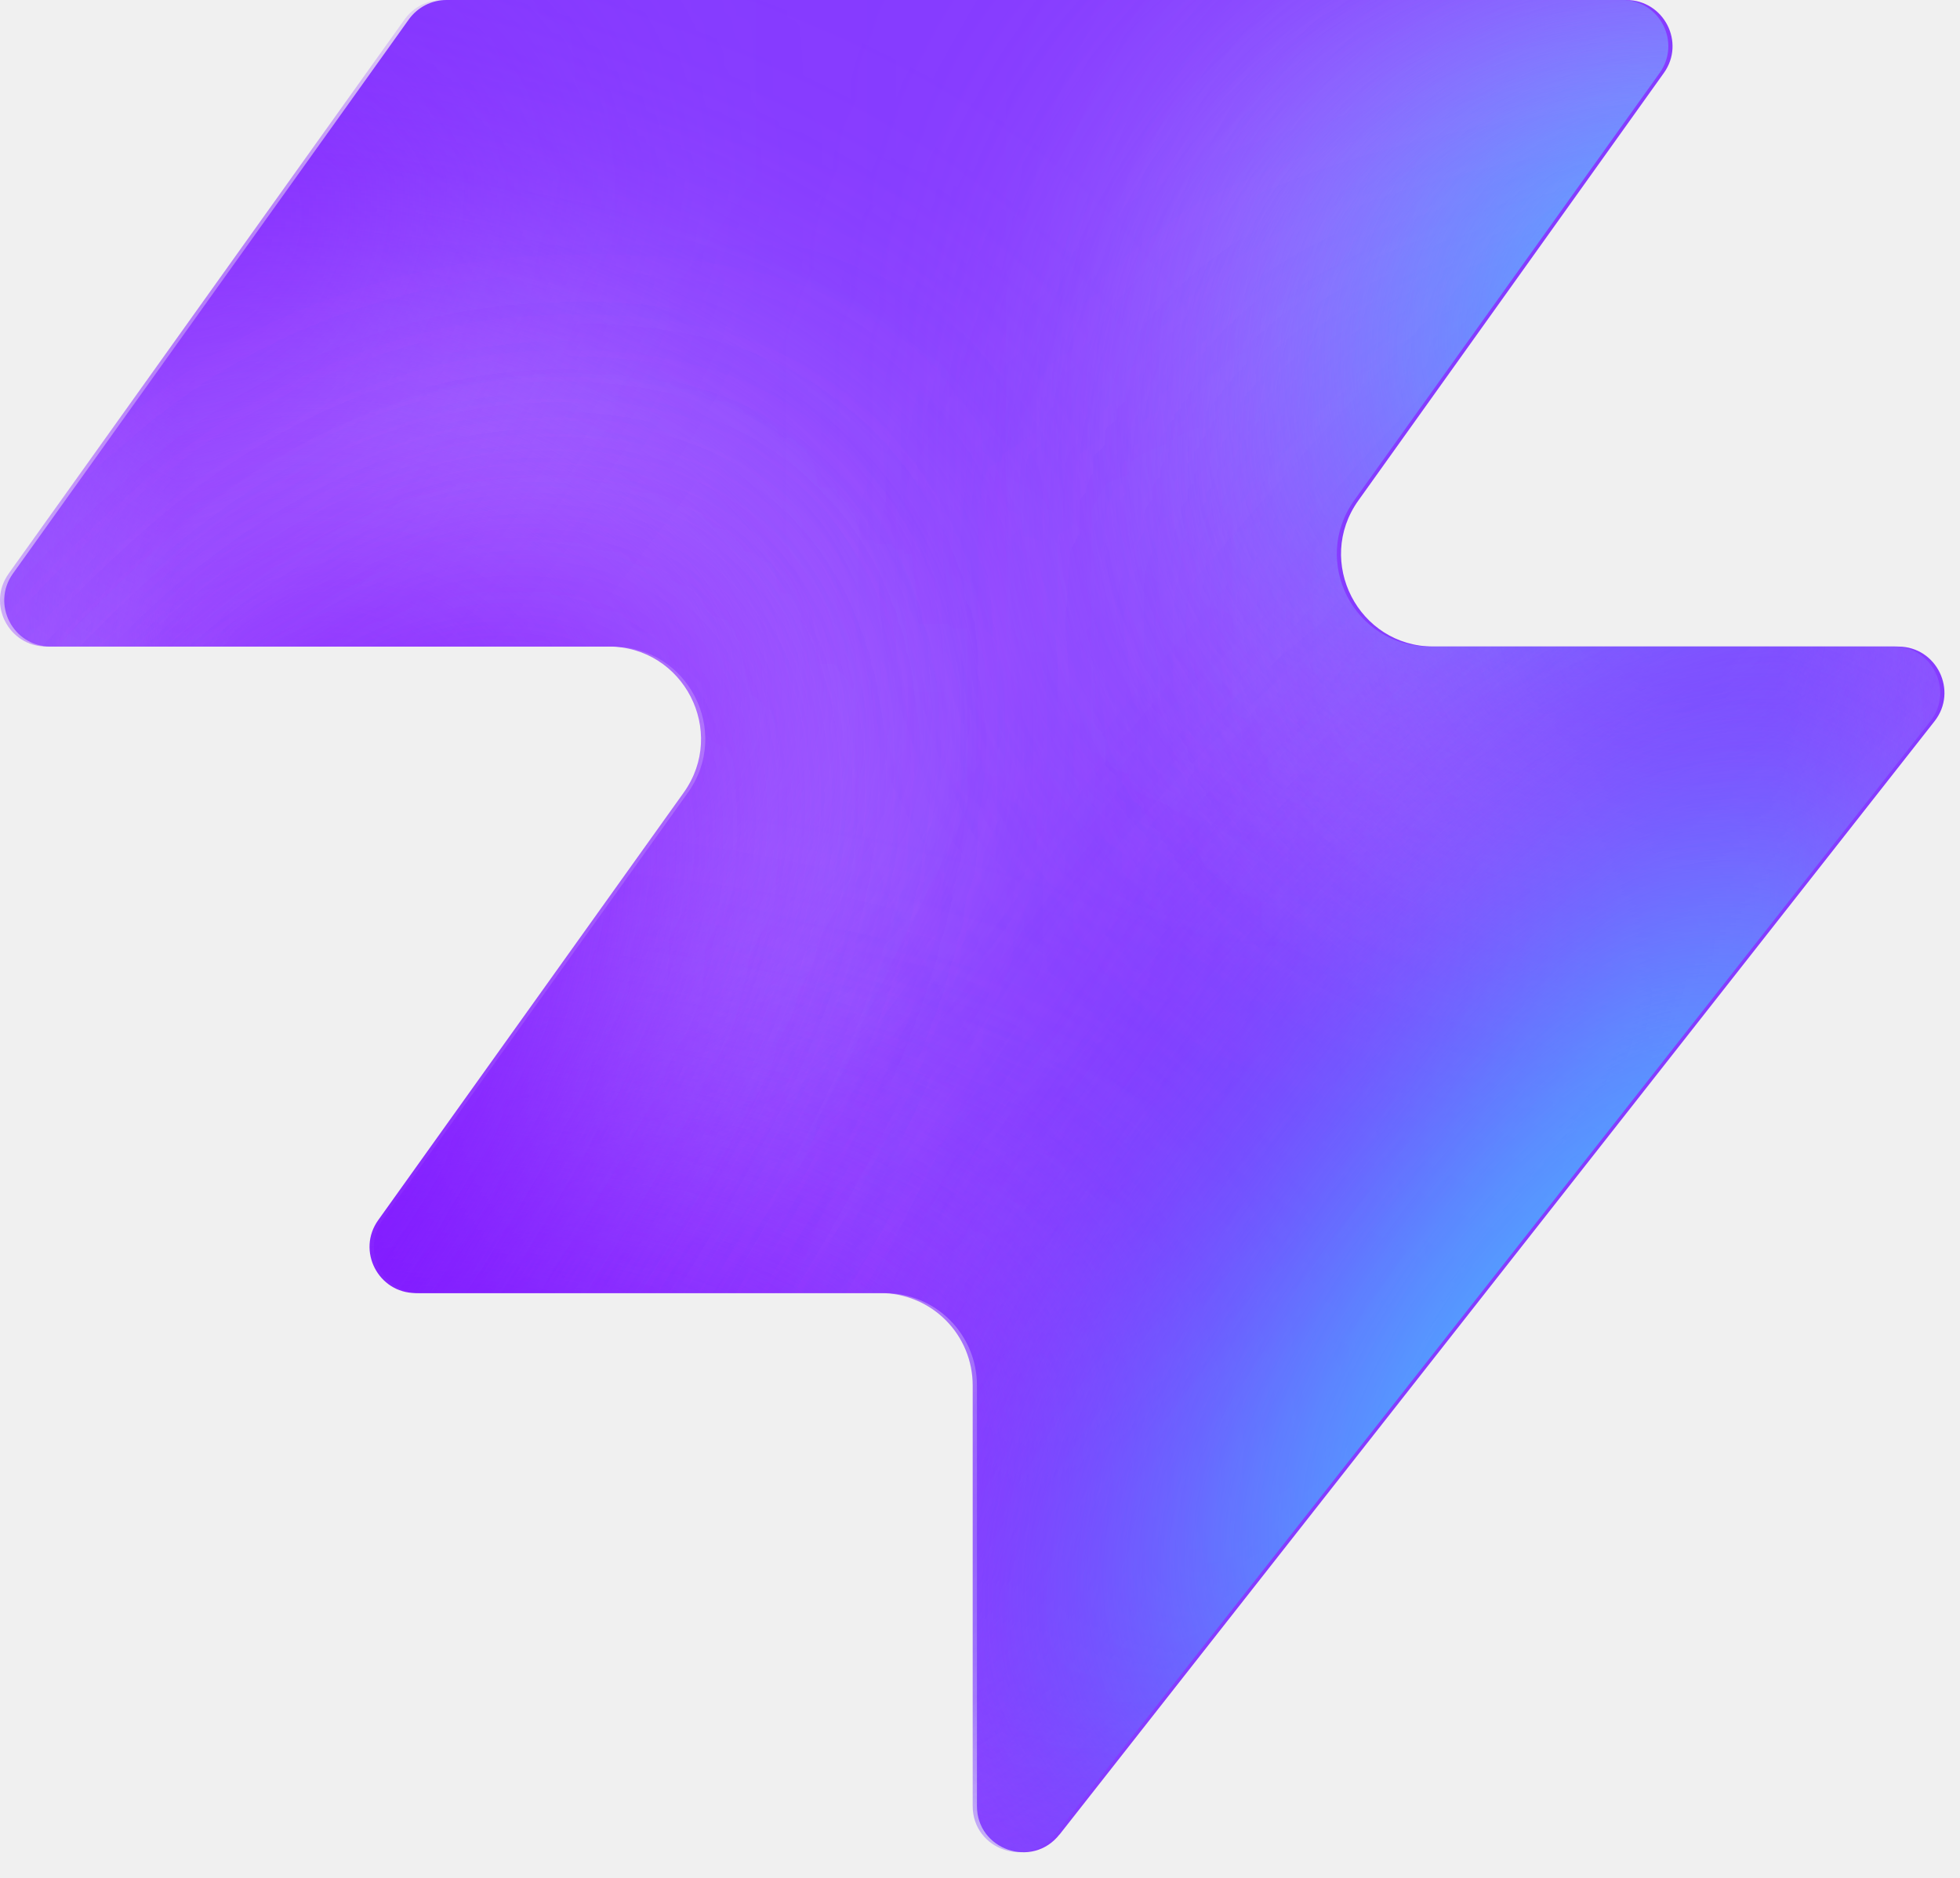
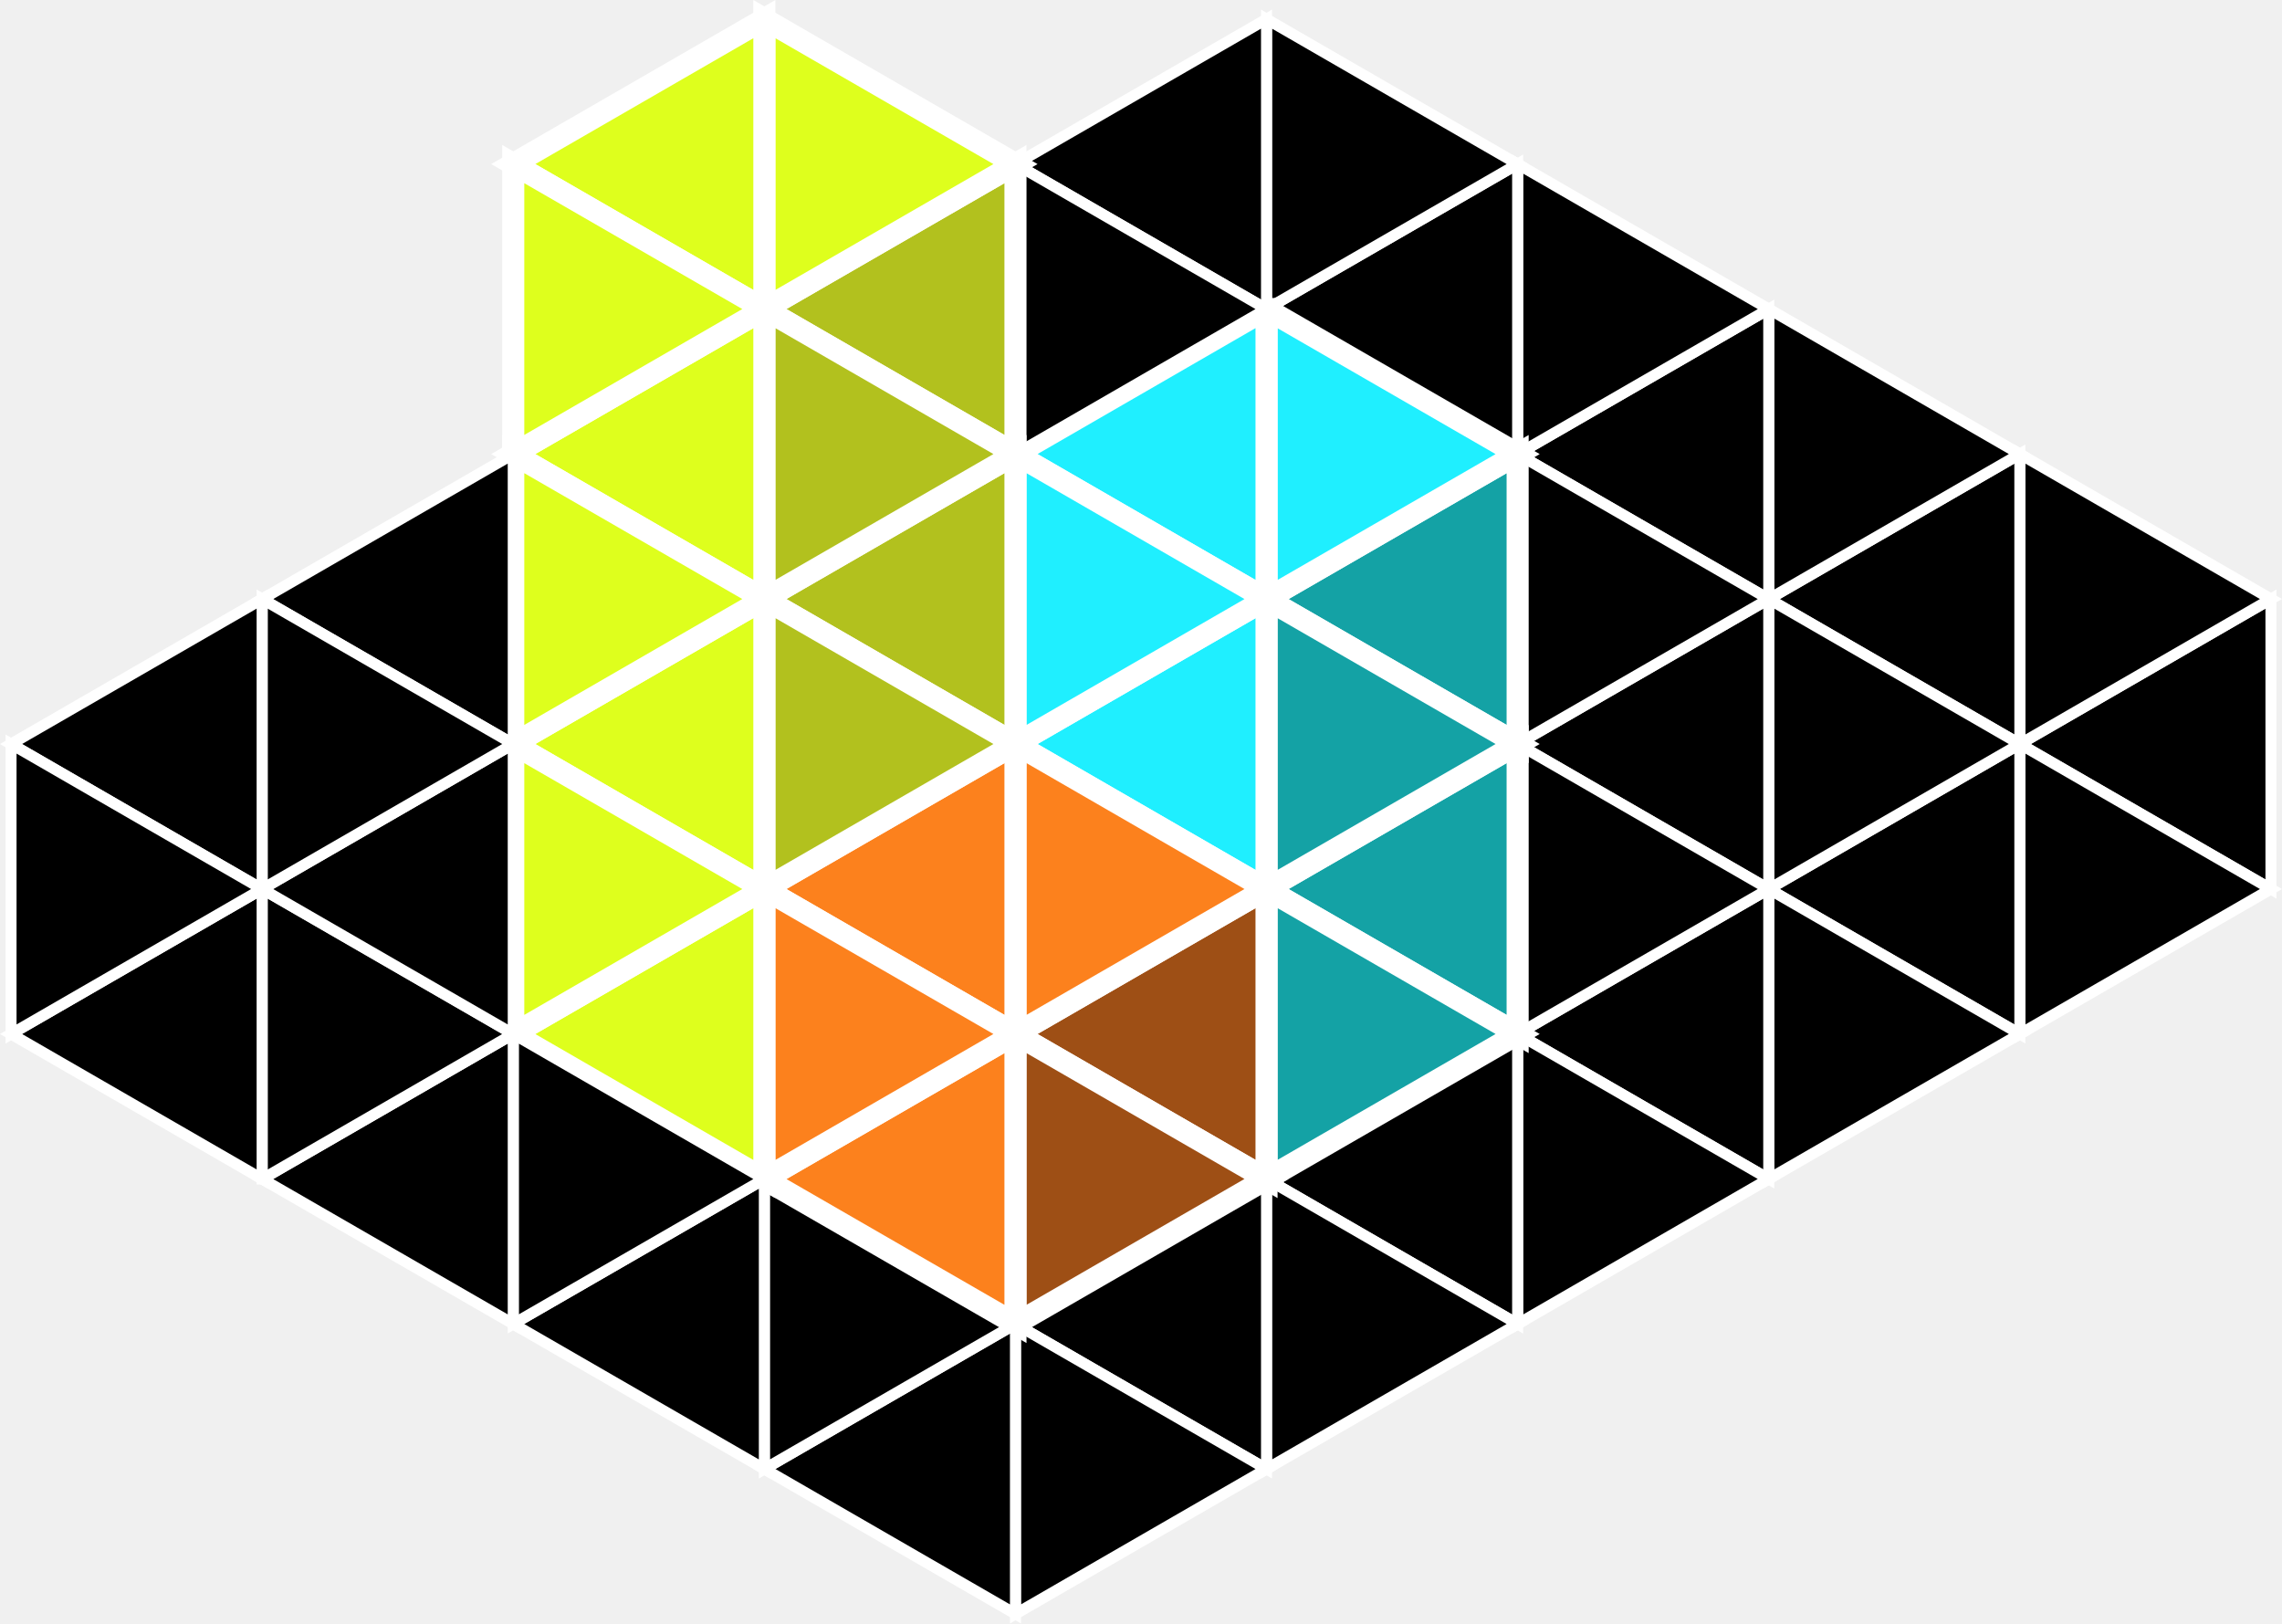
- <svg xmlns="http://www.w3.org/2000/svg" width="48" height="46" fill="none" viewBox="0 0 48 46">
-   <path fill="#863bff" d="M25.946 44.938c-.664.845-2.021.375-2.021-.698V33.937a2.26 2.26 0 0 0-2.262-2.262H10.287c-.92 0-1.456-1.04-.92-1.788l7.48-10.471c1.07-1.497 0-3.578-1.842-3.578H1.237c-.92 0-1.456-1.04-.92-1.788L10.013.474c.214-.297.556-.474.92-.474h28.894c.92 0 1.456 1.04.92 1.788l-7.48 10.471c-1.07 1.498 0 3.579 1.842 3.579h11.377c.943 0 1.473 1.088.89 1.83L25.947 44.94z" style="fill:#863bff;fill:color(display-p3 .525 .23 1);fill-opacity:1" />
-   <mask id="a" width="48" height="46" x="0" y="0" maskUnits="userSpaceOnUse" style="mask-type:alpha">
-     <path fill="#000" d="M25.842 44.938c-.664.844-2.021.375-2.021-.698V33.937a2.26 2.26 0 0 0-2.262-2.262H10.183c-.92 0-1.456-1.04-.92-1.788l7.48-10.471c1.07-1.498 0-3.579-1.842-3.579H1.133c-.92 0-1.456-1.04-.92-1.787L9.91.473c.214-.297.556-.474.92-.474h28.894c.92 0 1.456 1.04.92 1.788l-7.48 10.471c-1.07 1.498 0 3.578 1.842 3.578h11.377c.943 0 1.473 1.088.89 1.832L25.843 44.94z" style="fill:#000;fill-opacity:1" />
-   </mask>
-   <g mask="url(#a)">
-     <g filter="url(#b)">
-       <ellipse cx="5.508" cy="14.704" fill="#ede6ff" rx="5.508" ry="14.704" style="fill:#ede6ff;fill:color(display-p3 .927 .903 1);fill-opacity:1" transform="matrix(.00324 1 1 -.00324 -4.47 31.516)" />
-     </g>
-     <g filter="url(#c)">
-       <ellipse cx="10.399" cy="29.851" fill="#ede6ff" rx="10.399" ry="29.851" style="fill:#ede6ff;fill:color(display-p3 .927 .903 1);fill-opacity:1" transform="matrix(.00324 1 1 -.00324 -39.328 7.883)" />
-     </g>
-     <g filter="url(#d)">
-       <ellipse cx="5.508" cy="30.487" fill="#7e14ff" rx="5.508" ry="30.487" style="fill:#7e14ff;fill:color(display-p3 .492 .077 1);fill-opacity:1" transform="rotate(89.814 -25.913 -14.639)scale(1 -1)" />
-     </g>
-     <g filter="url(#e)">
-       <ellipse cx="5.508" cy="30.599" fill="#7e14ff" rx="5.508" ry="30.599" style="fill:#7e14ff;fill:color(display-p3 .492 .077 1);fill-opacity:1" transform="rotate(89.814 -32.644 -3.334)scale(1 -1)" />
-     </g>
-     <g filter="url(#f)">
-       <ellipse cx="5.508" cy="30.599" fill="#7e14ff" rx="5.508" ry="30.599" style="fill:#7e14ff;fill:color(display-p3 .492 .077 1);fill-opacity:1" transform="matrix(.00324 1 1 -.00324 -34.34 30.47)" />
-     </g>
-     <g filter="url(#g)">
-       <ellipse cx="14.072" cy="22.078" fill="#ede6ff" rx="14.072" ry="22.078" style="fill:#ede6ff;fill:color(display-p3 .927 .903 1);fill-opacity:1" transform="rotate(93.35 24.506 48.493)scale(-1 1)" />
-     </g>
-     <g filter="url(#h)">
-       <ellipse cx="3.47" cy="21.501" fill="#7e14ff" rx="3.47" ry="21.501" style="fill:#7e14ff;fill:color(display-p3 .492 .077 1);fill-opacity:1" transform="rotate(89.009 28.708 47.59)scale(-1 1)" />
-     </g>
-     <g filter="url(#i)">
-       <ellipse cx="3.47" cy="21.501" fill="#7e14ff" rx="3.47" ry="21.501" style="fill:#7e14ff;fill:color(display-p3 .492 .077 1);fill-opacity:1" transform="rotate(89.009 28.708 47.59)scale(-1 1)" />
-     </g>
-     <g filter="url(#j)">
-       <ellipse cx=".387" cy="8.972" fill="#7e14ff" rx="4.407" ry="29.108" style="fill:#7e14ff;fill:color(display-p3 .492 .077 1);fill-opacity:1" transform="rotate(39.51 .387 8.972)" />
-     </g>
-     <g filter="url(#k)">
-       <ellipse cx="47.523" cy="-6.092" fill="#7e14ff" rx="4.407" ry="29.108" style="fill:#7e14ff;fill:color(display-p3 .492 .077 1);fill-opacity:1" transform="rotate(37.892 47.523 -6.092)" />
-     </g>
-     <g filter="url(#l)">
-       <ellipse cx="41.412" cy="6.333" fill="#47bfff" rx="5.971" ry="9.665" style="fill:#47bfff;fill:color(display-p3 .28 .748 1);fill-opacity:1" transform="rotate(37.892 41.412 6.333)" />
-     </g>
-     <g filter="url(#m)">
-       <ellipse cx="-1.879" cy="38.332" fill="#7e14ff" rx="4.407" ry="29.108" style="fill:#7e14ff;fill:color(display-p3 .492 .077 1);fill-opacity:1" transform="rotate(37.892 -1.88 38.332)" />
-     </g>
-     <g filter="url(#n)">
-       <ellipse cx="-1.879" cy="38.332" fill="#7e14ff" rx="4.407" ry="29.108" style="fill:#7e14ff;fill:color(display-p3 .492 .077 1);fill-opacity:1" transform="rotate(37.892 -1.88 38.332)" />
-     </g>
-     <g filter="url(#o)">
-       <ellipse cx="35.651" cy="29.907" fill="#7e14ff" rx="4.407" ry="29.108" style="fill:#7e14ff;fill:color(display-p3 .492 .077 1);fill-opacity:1" transform="rotate(37.892 35.651 29.907)" />
-     </g>
-     <g filter="url(#p)">
-       <ellipse cx="38.418" cy="32.4" fill="#47bfff" rx="5.971" ry="15.297" style="fill:#47bfff;fill:color(display-p3 .28 .748 1);fill-opacity:1" transform="rotate(37.892 38.418 32.4)" />
+ <svg xmlns="http://www.w3.org/2000/svg" id="Calque_2" data-name="Calque 2" viewBox="0 0 517 367.79" width="517" height="367.79">
+   <defs>
+     <style>
+       .cls-1 {
+         fill: #deff1d;
+       }
+ 
+       .cls-1, .cls-2, .cls-3, .cls-4, .cls-5, .cls-6 {
+         stroke-width: 5px;
+       }
+ 
+       .cls-1, .cls-2, .cls-3, .cls-4, .cls-5, .cls-6, .cls-7 {
+         stroke: #fff;
+         stroke-miterlimit: 10;
+       }
+ 
+       .cls-2 {
+         fill: #9e4f15;
+       }
+ 
+       .cls-3 {
+         fill: #1fefff;
+       }
+ 
+       .cls-4 {
+         fill: #14a2a5;
+       }
+ 
+       .cls-5 {
+         fill: #fc811d;
+       }
+ 
+       .cls-6 {
+         fill: #b2c11e;
+       }
+ 
+       .cls-7 {
+         stroke-width: 2.5px;
+       }
+     </style>
+   </defs>
+   <g id="sombre">
+     <g>
+       <polygon class="cls-7" points="514.5 135.7 514.5 201.4 457.61 168.55 514.5 135.7" />
+       <polygon class="cls-7" points="514.5 135.7 457.61 168.55 457.61 102.86 514.5 135.7" />
+       <polygon class="cls-7" points="514.5 201.4 457.61 234.24 457.61 168.55 514.5 201.4" />
+       <polygon class="cls-7" points="457.61 168.55 457.61 234.24 400.72 201.4 457.6 168.55 457.61 168.55" />
+       <polygon class="cls-7" points="457.61 102.86 457.61 168.55 457.6 168.55 400.72 135.71 457.61 102.86" />
+       <polygon class="cls-7" points="457.61 102.86 400.72 135.71 400.72 70.03 400.72 70.01 400.74 70.01 457.61 102.86" />
+       <polygon class="cls-7" points="457.61 234.24 400.72 267.08 400.72 201.4 457.61 234.24" />
+       <polygon class="cls-7" points="400.72 135.71 457.6 168.55 400.72 201.4 400.72 135.71" />
+       <polygon class="cls-7" points="400.72 201.4 400.72 267.08 343.83 234.24 400.72 201.4" />
+       <polygon class="cls-7" points="400.72 135.71 400.72 201.4 343.83 168.55 400.72 135.71" />
+       <polygon class="cls-7" points="400.72 70.03 400.72 135.71 343.83 102.87 400.72 70.03" />
+       <polygon class="cls-7" points="400.72 70.01 400.72 70.03 343.83 102.87 343.83 37.17 400.72 70.01" />
+       <polygon class="cls-7" points="400.72 267.08 343.83 299.94 343.83 234.24 400.72 267.08" />
+       <polygon class="cls-7" points="400.72 135.71 343.83 168.55 343.83 102.87 400.72 135.71" />
+       <polygon class="cls-7" points="400.72 201.4 343.83 234.24 343.83 168.55 400.72 201.4" />
+       <polygon class="cls-7" points="343.83 234.24 343.83 299.94 286.94 267.08 343.83 234.24" />
+       <polygon class="cls-4" points="343.83 168.55 343.83 234.24 286.94 201.4 343.83 168.55" />
+       <polygon class="cls-4" points="343.83 102.87 343.83 168.55 286.94 135.71 343.83 102.87" />
+       <polygon class="cls-7" points="343.83 37.17 343.83 102.87 286.94 70.03 286.94 70.01 343.83 37.17" />
+       <polygon class="cls-7" points="286.94 4.33 343.83 37.17 286.94 70.01 286.94 4.33" />
+       <polygon class="cls-3" points="286.94 70.03 343.83 102.87 286.94 135.71 286.94 70.03" />
+       <polygon class="cls-7" points="286.94 267.08 343.83 299.94 286.94 332.78 286.94 267.08" />
+       <polygon class="cls-4" points="343.83 168.55 286.94 201.4 286.94 135.71 343.83 168.55" />
+       <polygon class="cls-4" points="343.83 234.24 286.94 267.08 286.94 201.4 343.83 234.24" />
+       <polygon class="cls-7" points="286.94 267.08 286.94 332.78 230.06 299.94 230.06 299.92 286.94 267.08" />
+       <polygon class="cls-2" points="286.94 201.4 286.94 267.08 230.06 234.24 286.94 201.4" />
+       <polygon class="cls-3" points="286.94 135.71 286.94 201.4 230.07 168.55 286.94 135.71" />
+       <polygon class="cls-3" points="286.94 70.03 286.94 135.71 230.06 102.86 286.93 70.01 286.94 70.01 286.94 70.03" />
+       <polygon class="cls-7" points="286.94 4.33 286.94 70.01 286.93 70.01 230.06 37.17 286.94 4.33" />
+       <polygon class="cls-3" points="230.06 102.86 286.94 135.71 230.07 168.55 230.06 168.55 230.06 102.86" />
+       <polygon class="cls-5" points="230.07 168.55 286.94 201.4 230.06 234.24 230.06 168.55 230.07 168.55" />
+       <polygon class="cls-2" points="286.94 267.08 230.06 299.92 230.06 234.24 286.94 267.08" />
+       <polygon class="cls-7" points="286.94 332.78 230.06 365.62 230.06 299.94 286.94 332.78" />
+       <polygon class="cls-7" points="286.93 70.01 230.06 102.86 230.06 37.17 286.93 70.01" />
+       <polygon class="cls-7" points="230.06 299.94 230.06 365.62 173.17 332.78 230.06 299.94" />
+       <polygon class="cls-7" points="230.06 299.92 230.06 299.94 173.17 332.78 173.17 267.1 230.06 299.92" />
+       <polygon class="cls-5" points="230.06 234.24 230.06 299.92 173.17 267.1 230.06 234.24" />
+       <polygon class="cls-5" points="230.06 168.55 230.06 234.24 173.17 201.4 230.06 168.55" />
+       <polygon class="cls-6" points="230.06 102.86 230.06 168.55 173.17 135.7 230.06 102.86" />
+       <polygon class="cls-6" points="230.06 37.17 230.06 102.86 173.17 70.01 230.06 37.17" />
+       <polygon class="cls-6" points="173.17 135.7 230.06 168.55 173.17 201.4 173.17 135.7" />
+       <polygon class="cls-5" points="230.06 234.24 173.17 267.1 173.17 201.4 230.06 234.24" />
+       <polygon class="cls-1" points="230.06 37.17 173.17 70.01 173.17 4.33 230.06 37.17" />
+       <polygon class="cls-6" points="230.06 102.86 173.17 135.7 173.17 70.01 230.06 102.86" />
+       <polygon class="cls-7" points="173.17 267.1 173.17 332.78 116.28 299.94 116.28 299.92 173.17 267.1" />
+       <polygon class="cls-1" points="173.17 201.4 173.17 267.1 116.28 234.25 116.28 234.24 173.17 201.4" />
+       <polygon class="cls-1" points="173.17 135.7 173.17 201.4 116.28 168.55 173.17 135.7" />
+       <polygon class="cls-1" points="173.17 70.01 173.17 135.7 116.28 102.86 173.17 70.01" />
+       <polygon class="cls-1" points="173.17 4.33 173.17 70.01 116.28 37.17 173.17 4.33" />
+       <polygon class="cls-1" points="173.17 201.4 116.28 234.24 116.28 168.55 173.17 201.4" />
+       <polygon class="cls-7" points="116.28 234.25 173.17 267.1 116.28 299.92 116.28 234.25" />
+       <polygon class="cls-1" points="173.17 135.7 116.28 168.55 116.28 102.86 173.17 135.7" />
+       <polygon class="cls-1" points="173.17 70.01 116.28 102.86 116.28 37.17 173.17 70.01" />
+       <polygon class="cls-7" points="116.28 234.25 116.28 299.92 59.4 267.1 116.28 234.25" />
+       <polygon class="cls-7" points="116.28 234.24 116.28 234.25 59.4 267.1 59.39 267.1 59.39 267.08 59.39 201.4 116.28 234.24" />
+       <polygon class="cls-7" points="116.28 168.55 116.28 234.24 59.39 201.4 116.28 168.55" />
+       <polygon class="cls-7" points="116.28 102.86 116.28 168.55 59.39 135.71 116.28 102.86" />
+       <polygon class="cls-7" points="116.28 168.55 59.39 201.4 59.39 135.71 116.28 168.55" />
+       <polygon class="cls-7" points="59.39 201.4 59.39 267.08 2.5 234.24 59.39 201.4" />
+       <polygon class="cls-7" points="59.39 135.71 59.39 201.4 2.5 168.55 59.39 135.71" />
+       <polygon class="cls-7" points="59.39 201.4 2.5 234.24 2.5 168.55 59.39 201.4" />
    </g>
  </g>
-   <defs>
-     <filter id="b" width="60.045" height="41.654" x="-19.77" y="16.149" color-interpolation-filters="sRGB" filterUnits="userSpaceOnUse">
-       <feFlood flood-opacity="0" result="BackgroundImageFix" />
-       <feBlend in="SourceGraphic" in2="BackgroundImageFix" result="shape" />
-       <feGaussianBlur result="effect1_foregroundBlur_2002_17158" stdDeviation="7.659" />
-     </filter>
-     <filter id="c" width="90.34" height="51.437" x="-54.613" y="-7.533" color-interpolation-filters="sRGB" filterUnits="userSpaceOnUse">
-       <feFlood flood-opacity="0" result="BackgroundImageFix" />
-       <feBlend in="SourceGraphic" in2="BackgroundImageFix" result="shape" />
-       <feGaussianBlur result="effect1_foregroundBlur_2002_17158" stdDeviation="7.659" />
-     </filter>
-     <filter id="d" width="79.355" height="29.4" x="-49.64" y="2.03" color-interpolation-filters="sRGB" filterUnits="userSpaceOnUse">
-       <feFlood flood-opacity="0" result="BackgroundImageFix" />
-       <feBlend in="SourceGraphic" in2="BackgroundImageFix" result="shape" />
-       <feGaussianBlur result="effect1_foregroundBlur_2002_17158" stdDeviation="4.596" />
-     </filter>
-     <filter id="e" width="79.579" height="29.4" x="-45.045" y="20.029" color-interpolation-filters="sRGB" filterUnits="userSpaceOnUse">
-       <feFlood flood-opacity="0" result="BackgroundImageFix" />
-       <feBlend in="SourceGraphic" in2="BackgroundImageFix" result="shape" />
-       <feGaussianBlur result="effect1_foregroundBlur_2002_17158" stdDeviation="4.596" />
-     </filter>
-     <filter id="f" width="79.579" height="29.4" x="-43.513" y="21.178" color-interpolation-filters="sRGB" filterUnits="userSpaceOnUse">
-       <feFlood flood-opacity="0" result="BackgroundImageFix" />
-       <feBlend in="SourceGraphic" in2="BackgroundImageFix" result="shape" />
-       <feGaussianBlur result="effect1_foregroundBlur_2002_17158" stdDeviation="4.596" />
-     </filter>
-     <filter id="g" width="74.749" height="58.852" x="15.756" y="-17.901" color-interpolation-filters="sRGB" filterUnits="userSpaceOnUse">
-       <feFlood flood-opacity="0" result="BackgroundImageFix" />
-       <feBlend in="SourceGraphic" in2="BackgroundImageFix" result="shape" />
-       <feGaussianBlur result="effect1_foregroundBlur_2002_17158" stdDeviation="7.659" />
-     </filter>
-     <filter id="h" width="61.377" height="25.362" x="23.548" y="2.284" color-interpolation-filters="sRGB" filterUnits="userSpaceOnUse">
-       <feFlood flood-opacity="0" result="BackgroundImageFix" />
-       <feBlend in="SourceGraphic" in2="BackgroundImageFix" result="shape" />
-       <feGaussianBlur result="effect1_foregroundBlur_2002_17158" stdDeviation="4.596" />
-     </filter>
-     <filter id="i" width="61.377" height="25.362" x="23.548" y="2.284" color-interpolation-filters="sRGB" filterUnits="userSpaceOnUse">
-       <feFlood flood-opacity="0" result="BackgroundImageFix" />
-       <feBlend in="SourceGraphic" in2="BackgroundImageFix" result="shape" />
-       <feGaussianBlur result="effect1_foregroundBlur_2002_17158" stdDeviation="4.596" />
-     </filter>
-     <filter id="j" width="56.045" height="63.649" x="-27.636" y="-22.853" color-interpolation-filters="sRGB" filterUnits="userSpaceOnUse">
-       <feFlood flood-opacity="0" result="BackgroundImageFix" />
-       <feBlend in="SourceGraphic" in2="BackgroundImageFix" result="shape" />
-       <feGaussianBlur result="effect1_foregroundBlur_2002_17158" stdDeviation="4.596" />
-     </filter>
-     <filter id="k" width="54.814" height="64.646" x="20.116" y="-38.415" color-interpolation-filters="sRGB" filterUnits="userSpaceOnUse">
-       <feFlood flood-opacity="0" result="BackgroundImageFix" />
-       <feBlend in="SourceGraphic" in2="BackgroundImageFix" result="shape" />
-       <feGaussianBlur result="effect1_foregroundBlur_2002_17158" stdDeviation="4.596" />
-     </filter>
-     <filter id="l" width="33.541" height="35.313" x="24.641" y="-11.323" color-interpolation-filters="sRGB" filterUnits="userSpaceOnUse">
-       <feFlood flood-opacity="0" result="BackgroundImageFix" />
-       <feBlend in="SourceGraphic" in2="BackgroundImageFix" result="shape" />
-       <feGaussianBlur result="effect1_foregroundBlur_2002_17158" stdDeviation="4.596" />
-     </filter>
-     <filter id="m" width="54.814" height="64.646" x="-29.286" y="6.009" color-interpolation-filters="sRGB" filterUnits="userSpaceOnUse">
-       <feFlood flood-opacity="0" result="BackgroundImageFix" />
-       <feBlend in="SourceGraphic" in2="BackgroundImageFix" result="shape" />
-       <feGaussianBlur result="effect1_foregroundBlur_2002_17158" stdDeviation="4.596" />
-     </filter>
-     <filter id="n" width="54.814" height="64.646" x="-29.286" y="6.009" color-interpolation-filters="sRGB" filterUnits="userSpaceOnUse">
-       <feFlood flood-opacity="0" result="BackgroundImageFix" />
-       <feBlend in="SourceGraphic" in2="BackgroundImageFix" result="shape" />
-       <feGaussianBlur result="effect1_foregroundBlur_2002_17158" stdDeviation="4.596" />
-     </filter>
-     <filter id="o" width="54.814" height="64.646" x="8.244" y="-2.416" color-interpolation-filters="sRGB" filterUnits="userSpaceOnUse">
-       <feFlood flood-opacity="0" result="BackgroundImageFix" />
-       <feBlend in="SourceGraphic" in2="BackgroundImageFix" result="shape" />
-       <feGaussianBlur result="effect1_foregroundBlur_2002_17158" stdDeviation="4.596" />
-     </filter>
-     <filter id="p" width="39.409" height="43.623" x="18.713" y="10.588" color-interpolation-filters="sRGB" filterUnits="userSpaceOnUse">
-       <feFlood flood-opacity="0" result="BackgroundImageFix" />
-       <feBlend in="SourceGraphic" in2="BackgroundImageFix" result="shape" />
-       <feGaussianBlur result="effect1_foregroundBlur_2002_17158" stdDeviation="4.596" />
-     </filter>
-   </defs>
+   <style>@media (prefers-color-scheme: light) { :root { filter: none; } }
+ @media (prefers-color-scheme: dark) { :root { filter: none; } }
+ </style>
</svg>
